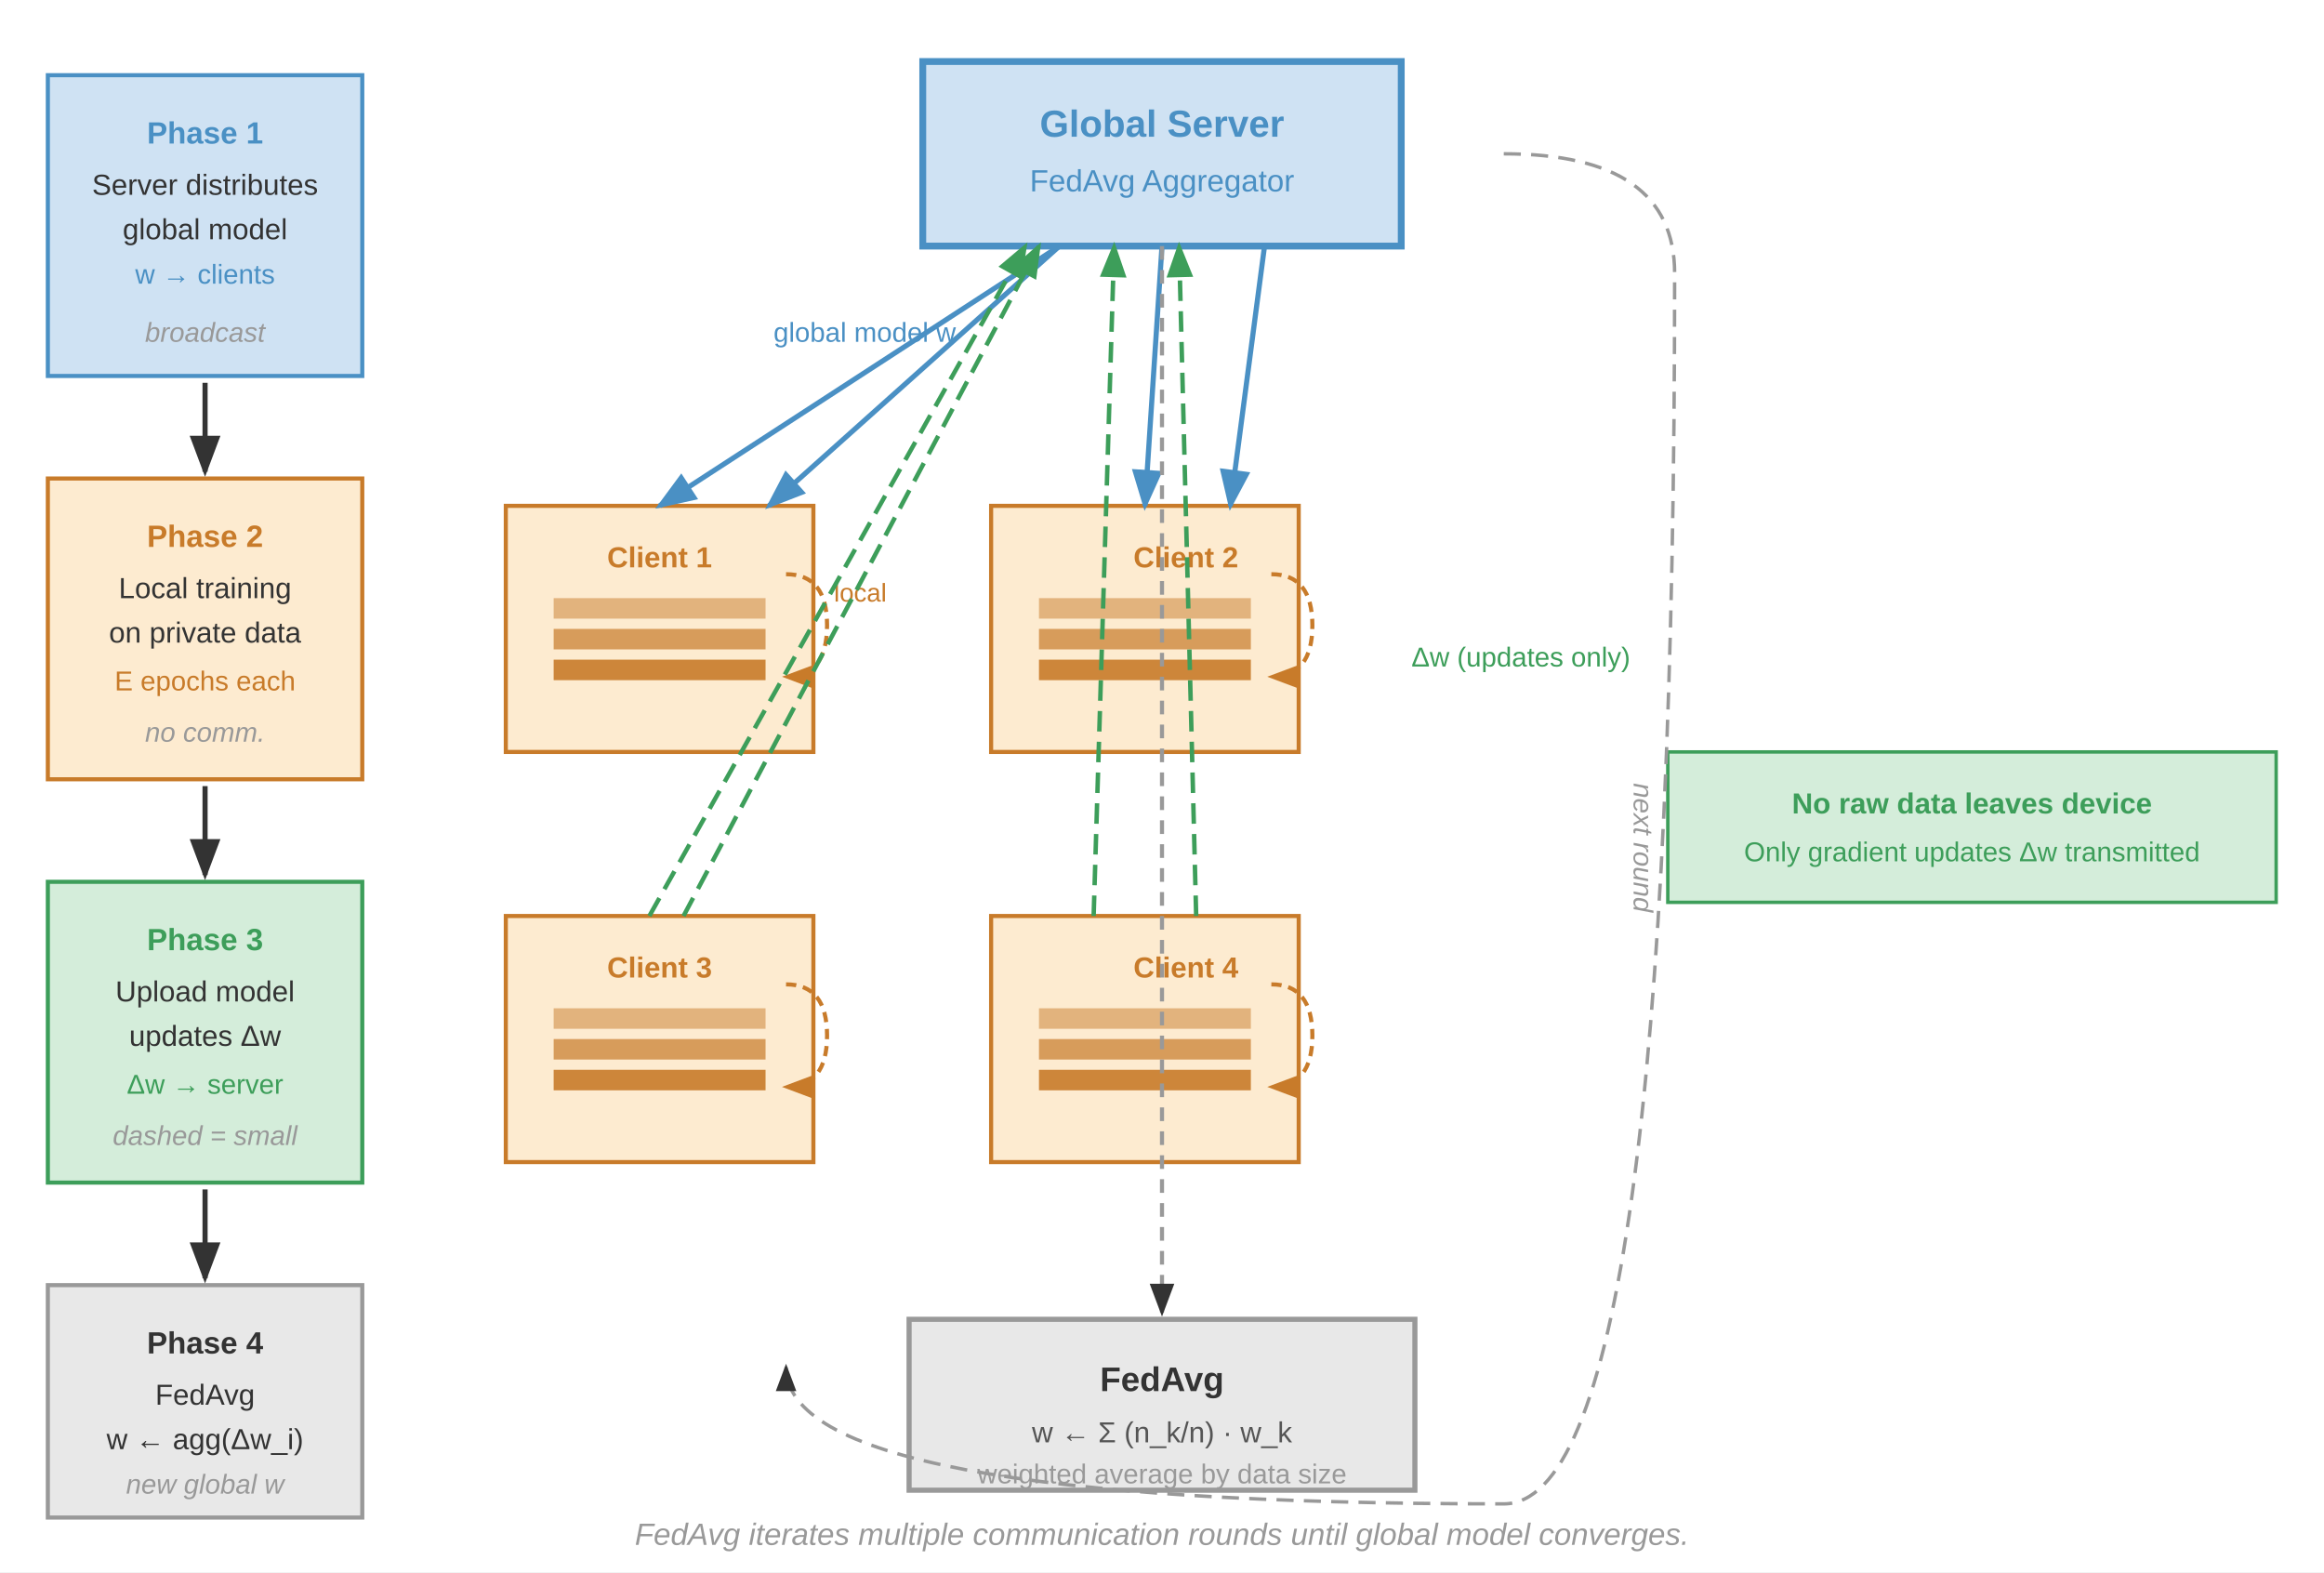
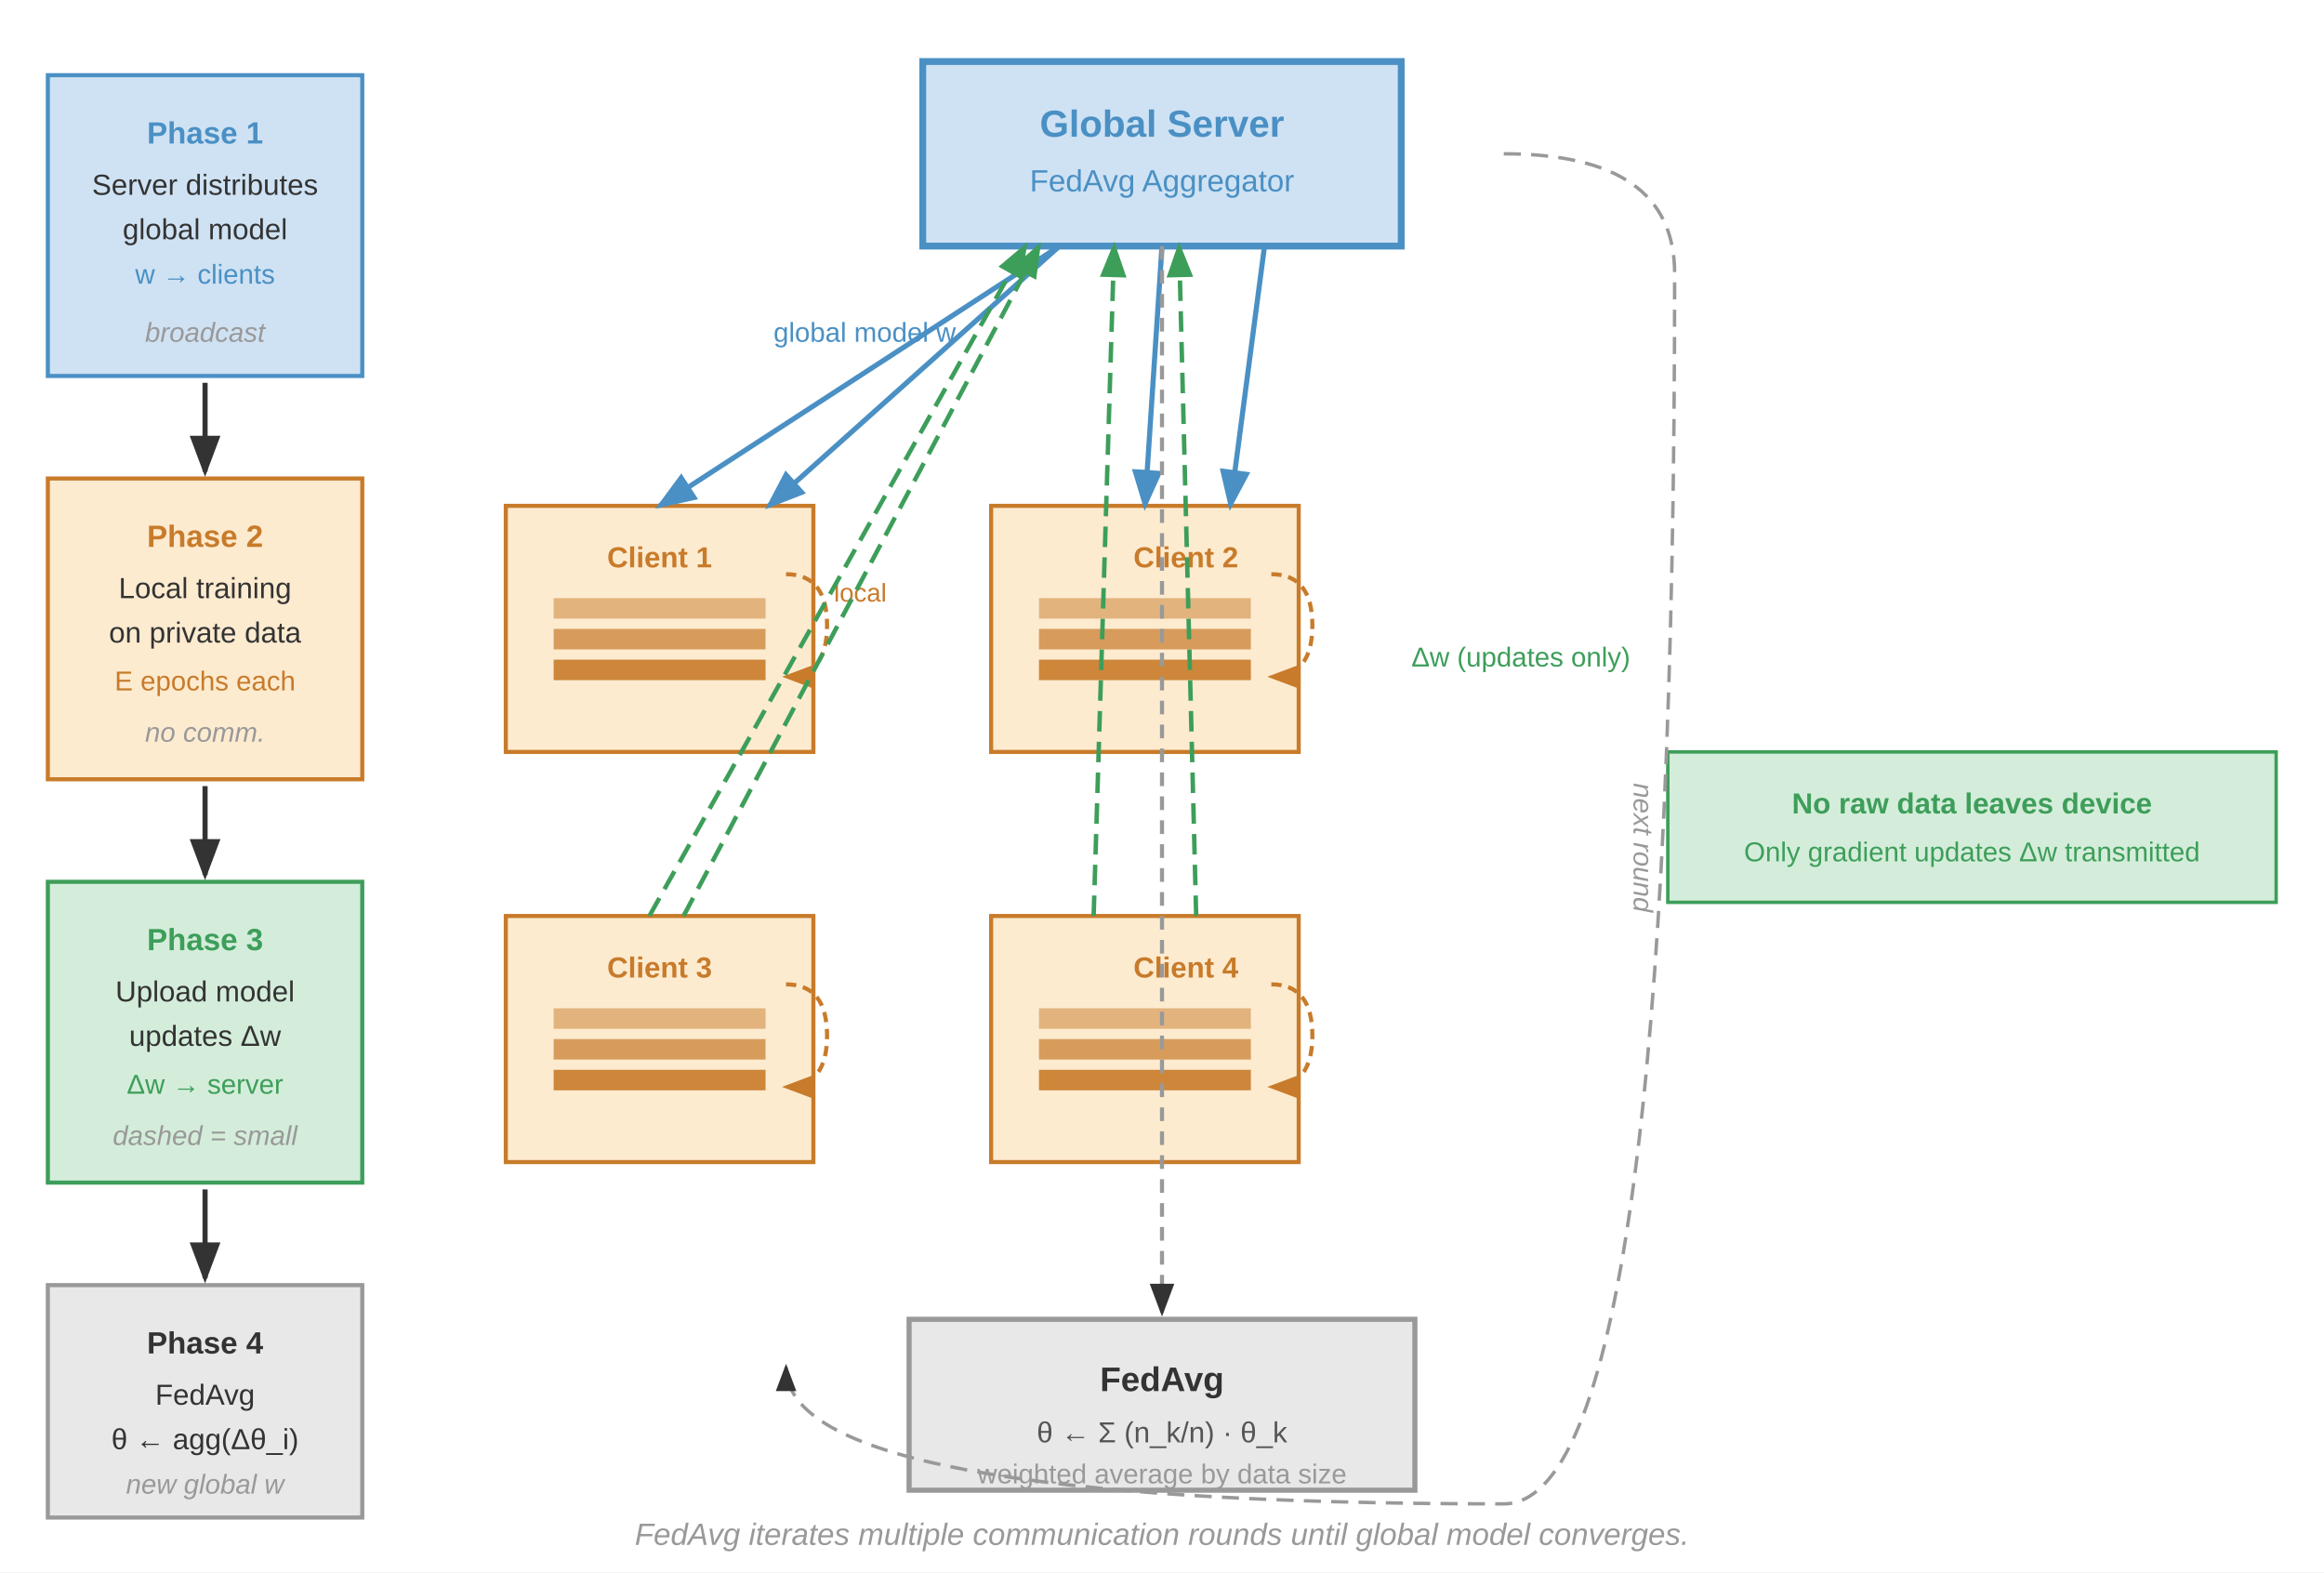
<svg xmlns="http://www.w3.org/2000/svg" font-family="Arial, Helvetica, sans-serif" viewBox="0 0 680 460">
  <defs>
    <marker id="arr" markerWidth="8" markerHeight="6" refX="7" refY="3" orient="auto">
      <path d="M0,0 L8,3 L0,6 Z" fill="#333" />
    </marker>
    <marker id="arr-blue" markerWidth="8" markerHeight="6" refX="7" refY="3" orient="auto">
      <path d="M0,0 L8,3 L0,6 Z" fill="#4a90c4" />
    </marker>
    <marker id="arr-green" markerWidth="8" markerHeight="6" refX="7" refY="3" orient="auto">
      <path d="M0,0 L8,3 L0,6 Z" fill="#3d9e5a" />
    </marker>
    <marker id="arr-orange" markerWidth="8" markerHeight="6" refX="7" refY="3" orient="auto">
      <path d="M0,0 L8,3 L0,6 Z" fill="#c87b2a" />
    </marker>
  </defs>
  <rect width="680" height="460" fill="#fff" />
  <rect x="14" y="22" width="92" height="88" fill="#cfe2f3" stroke="#4a90c4" stroke-width="1.2" />
  <text x="60" y="42" font-size="9" font-weight="700" fill="#4a90c4" text-anchor="middle">Phase 1</text>
  <text x="60" y="57" font-size="8.5" fill="#333" text-anchor="middle">Server distributes</text>
  <text x="60" y="70" font-size="8.5" fill="#333" text-anchor="middle">global model</text>
  <text x="60" y="83" font-size="8" fill="#4a90c4" text-anchor="middle">w → clients</text>
  <text x="60" y="100" font-size="8" fill="#999" font-style="italic" text-anchor="middle">broadcast</text>
  <rect x="14" y="140" width="92" height="88" fill="#fdebd0" stroke="#c87b2a" stroke-width="1.2" />
  <text x="60" y="160" font-size="9" font-weight="700" fill="#c87b2a" text-anchor="middle">Phase 2</text>
  <text x="60" y="175" font-size="8.5" fill="#333" text-anchor="middle">Local training</text>
  <text x="60" y="188" font-size="8.5" fill="#333" text-anchor="middle">on private data</text>
  <text x="60" y="202" font-size="8" fill="#c87b2a" text-anchor="middle">E epochs each</text>
  <text x="60" y="217" font-size="8" fill="#999" font-style="italic" text-anchor="middle">no comm.</text>
  <rect x="14" y="258" width="92" height="88" fill="#d4edda" stroke="#3d9e5a" stroke-width="1.2" />
  <text x="60" y="278" font-size="9" font-weight="700" fill="#3d9e5a" text-anchor="middle">Phase 3</text>
  <text x="60" y="293" font-size="8.5" fill="#333" text-anchor="middle">Upload model</text>
  <text x="60" y="306" font-size="8.5" fill="#333" text-anchor="middle">updates Δw</text>
  <text x="60" y="320" font-size="8" fill="#3d9e5a" text-anchor="middle">Δw → server</text>
  <text x="60" y="335" font-size="8" fill="#999" font-style="italic" text-anchor="middle">dashed = small</text>
  <rect x="14" y="376" width="92" height="68" fill="#e8e8e8" stroke="#999" stroke-width="1.2" />
  <text x="60" y="396" font-size="9" font-weight="700" fill="#333" text-anchor="middle">Phase 4</text>
  <text x="60" y="411" font-size="8.5" fill="#333" text-anchor="middle">FedAvg</text>
-   <text x="60" y="424" font-size="8.5" fill="#333" text-anchor="middle">w ← agg(Δw_i)</text>
+   <text x="60" y="424" font-size="8.5" fill="#333" text-anchor="middle">θ ← agg(Δθ_i)</text>
  <text x="60" y="437" font-size="8" fill="#999" font-style="italic" text-anchor="middle">new global w</text>
  <line x1="60" y1="112" x2="60" y2="138" stroke="#333" stroke-width="1.5" marker-end="url(#arr)" />
  <line x1="60" y1="230" x2="60" y2="256" stroke="#333" stroke-width="1.5" marker-end="url(#arr)" />
  <line x1="60" y1="348" x2="60" y2="374" stroke="#333" stroke-width="1.5" marker-end="url(#arr)" />
  <rect x="270" y="18" width="140" height="54" fill="#cfe2f3" stroke="#4a90c4" stroke-width="2" />
  <text x="340" y="40" font-size="11" font-weight="700" fill="#4a90c4" text-anchor="middle">Global Server</text>
  <text x="340" y="56" font-size="9" fill="#4a90c4" text-anchor="middle">FedAvg Aggregator</text>
  <rect x="148" y="148" width="90" height="72" fill="#fdebd0" stroke="#c87b2a" stroke-width="1.2" />
  <text x="193" y="166" font-size="8.5" font-weight="600" fill="#c87b2a" text-anchor="middle">Client 1</text>
  <rect x="162" y="175" width="62" height="6" fill="#c87b2a" opacity="0.5" />
  <rect x="162" y="184" width="62" height="6" fill="#c87b2a" opacity="0.7" />
  <rect x="162" y="193" width="62" height="6" fill="#c87b2a" opacity="0.9" />
  <path d="M230,168 Q242,168 242,183 Q242,198 230,198" fill="none" stroke="#c87b2a" stroke-width="1.2" stroke-dasharray="3,2" marker-end="url(#arr-orange)" />
  <text x="244" y="176.0" font-size="7.5" fill="#c87b2a">local</text>
  <rect x="290" y="148" width="90" height="72" fill="#fdebd0" stroke="#c87b2a" stroke-width="1.2" />
  <text x="347.0" y="166" font-size="8.5" font-weight="600" fill="#c87b2a" text-anchor="middle">Client 2</text>
  <rect x="304" y="175" width="62" height="6" fill="#c87b2a" opacity="0.5" />
  <rect x="304" y="184" width="62" height="6" fill="#c87b2a" opacity="0.7" />
  <rect x="304" y="193" width="62" height="6" fill="#c87b2a" opacity="0.9" />
  <path d="M372,168 Q384,168 384,183 Q384,198 372,198" fill="none" stroke="#c87b2a" stroke-width="1.2" stroke-dasharray="3,2" marker-end="url(#arr-orange)" />
  <rect x="148" y="268" width="90" height="72" fill="#fdebd0" stroke="#c87b2a" stroke-width="1.2" />
  <text x="193" y="286" font-size="8.5" font-weight="600" fill="#c87b2a" text-anchor="middle">Client 3</text>
  <rect x="162" y="295" width="62" height="6" fill="#c87b2a" opacity="0.5" />
  <rect x="162" y="304" width="62" height="6" fill="#c87b2a" opacity="0.7" />
  <rect x="162" y="313" width="62" height="6" fill="#c87b2a" opacity="0.9" />
  <path d="M230,288 Q242,288 242,303 Q242,318 230,318" fill="none" stroke="#c87b2a" stroke-width="1.2" stroke-dasharray="3,2" marker-end="url(#arr-orange)" />
  <rect x="290" y="268" width="90" height="72" fill="#fdebd0" stroke="#c87b2a" stroke-width="1.2" />
  <text x="347.0" y="286" font-size="8.5" font-weight="600" fill="#c87b2a" text-anchor="middle">Client 4</text>
  <rect x="304" y="295" width="62" height="6" fill="#c87b2a" opacity="0.5" />
  <rect x="304" y="304" width="62" height="6" fill="#c87b2a" opacity="0.7" />
  <rect x="304" y="313" width="62" height="6" fill="#c87b2a" opacity="0.9" />
  <path d="M372,288 Q384,288 384,303 Q384,318 372,318" fill="none" stroke="#c87b2a" stroke-width="1.2" stroke-dasharray="3,2" marker-end="url(#arr-orange)" />
  <line x1="310" y1="72" x2="225" y2="148" stroke="#4a90c4" stroke-width="1.5" marker-end="url(#arr-blue)" />
  <line x1="340" y1="72" x2="335" y2="148" stroke="#4a90c4" stroke-width="1.5" marker-end="url(#arr-blue)" />
  <line x1="310" y1="72" x2="193" y2="148" stroke="#4a90c4" stroke-width="1.5" marker-end="url(#arr-blue)" />
  <line x1="370" y1="72" x2="360" y2="148" stroke="#4a90c4" stroke-width="1.5" marker-end="url(#arr-blue)" />
  <text x="253" y="100.0" font-size="8" fill="#4a90c4" text-anchor="middle">global model w</text>
  <line x1="200" y1="268" x2="304" y2="72" stroke="#3d9e5a" stroke-width="1.3" stroke-dasharray="6,3" marker-end="url(#arr-green)" />
  <line x1="320" y1="268" x2="326" y2="72" stroke="#3d9e5a" stroke-width="1.3" stroke-dasharray="6,3" marker-end="url(#arr-green)" />
  <line x1="190" y1="268" x2="300" y2="72" stroke="#3d9e5a" stroke-width="1.3" stroke-dasharray="6,3" marker-end="url(#arr-green)" />
  <line x1="350" y1="268" x2="345" y2="72" stroke="#3d9e5a" stroke-width="1.3" stroke-dasharray="6,3" marker-end="url(#arr-green)" />
  <text x="445" y="195" font-size="8" fill="#3d9e5a" text-anchor="middle">Δw (updates only)</text>
  <rect x="266" y="386" width="148" height="50" fill="#e8e8e8" stroke="#999" stroke-width="1.5" />
  <text x="340" y="407" font-size="10" font-weight="700" fill="#333" text-anchor="middle">FedAvg</text>
-   <text x="340" y="422" font-size="8.5" fill="#555" text-anchor="middle">w ← Σ (n_k/n) · w_k</text>
+   <text x="340" y="422" font-size="8.5" fill="#555" text-anchor="middle">θ ← Σ (n_k/n) · θ_k</text>
  <text x="340" y="434" font-size="8" fill="#999" text-anchor="middle">weighted average by data size</text>
  <line x1="340" y1="72" x2="340" y2="384" stroke="#999" stroke-width="1.2" stroke-dasharray="4,3" marker-end="url(#arr)" />
  <rect x="488" y="220" width="178" height="44" fill="#d4edda" stroke="#3d9e5a" stroke-width="1" />
  <text x="577" y="238" font-size="8.5" font-weight="700" fill="#3d9e5a" text-anchor="middle">No raw data leaves device</text>
  <text x="577" y="252" font-size="8" fill="#3d9e5a" text-anchor="middle">Only gradient updates Δw transmitted</text>
  <path d="M 440,45 Q 490,45 490,80 Q 490,440 440,440 Q 230,440 230,400" fill="none" stroke="#999" stroke-width="1" stroke-dasharray="5,3" marker-end="url(#arr)" />
  <text x="478" y="248" font-size="8" fill="#999" font-style="italic" text-anchor="middle" transform="rotate(90, 478, 248)">next round</text>
  <text x="340" y="452" font-size="9" fill="#999" text-anchor="middle" font-style="italic">FedAvg iterates multiple communication rounds until global model converges.</text>
</svg>
